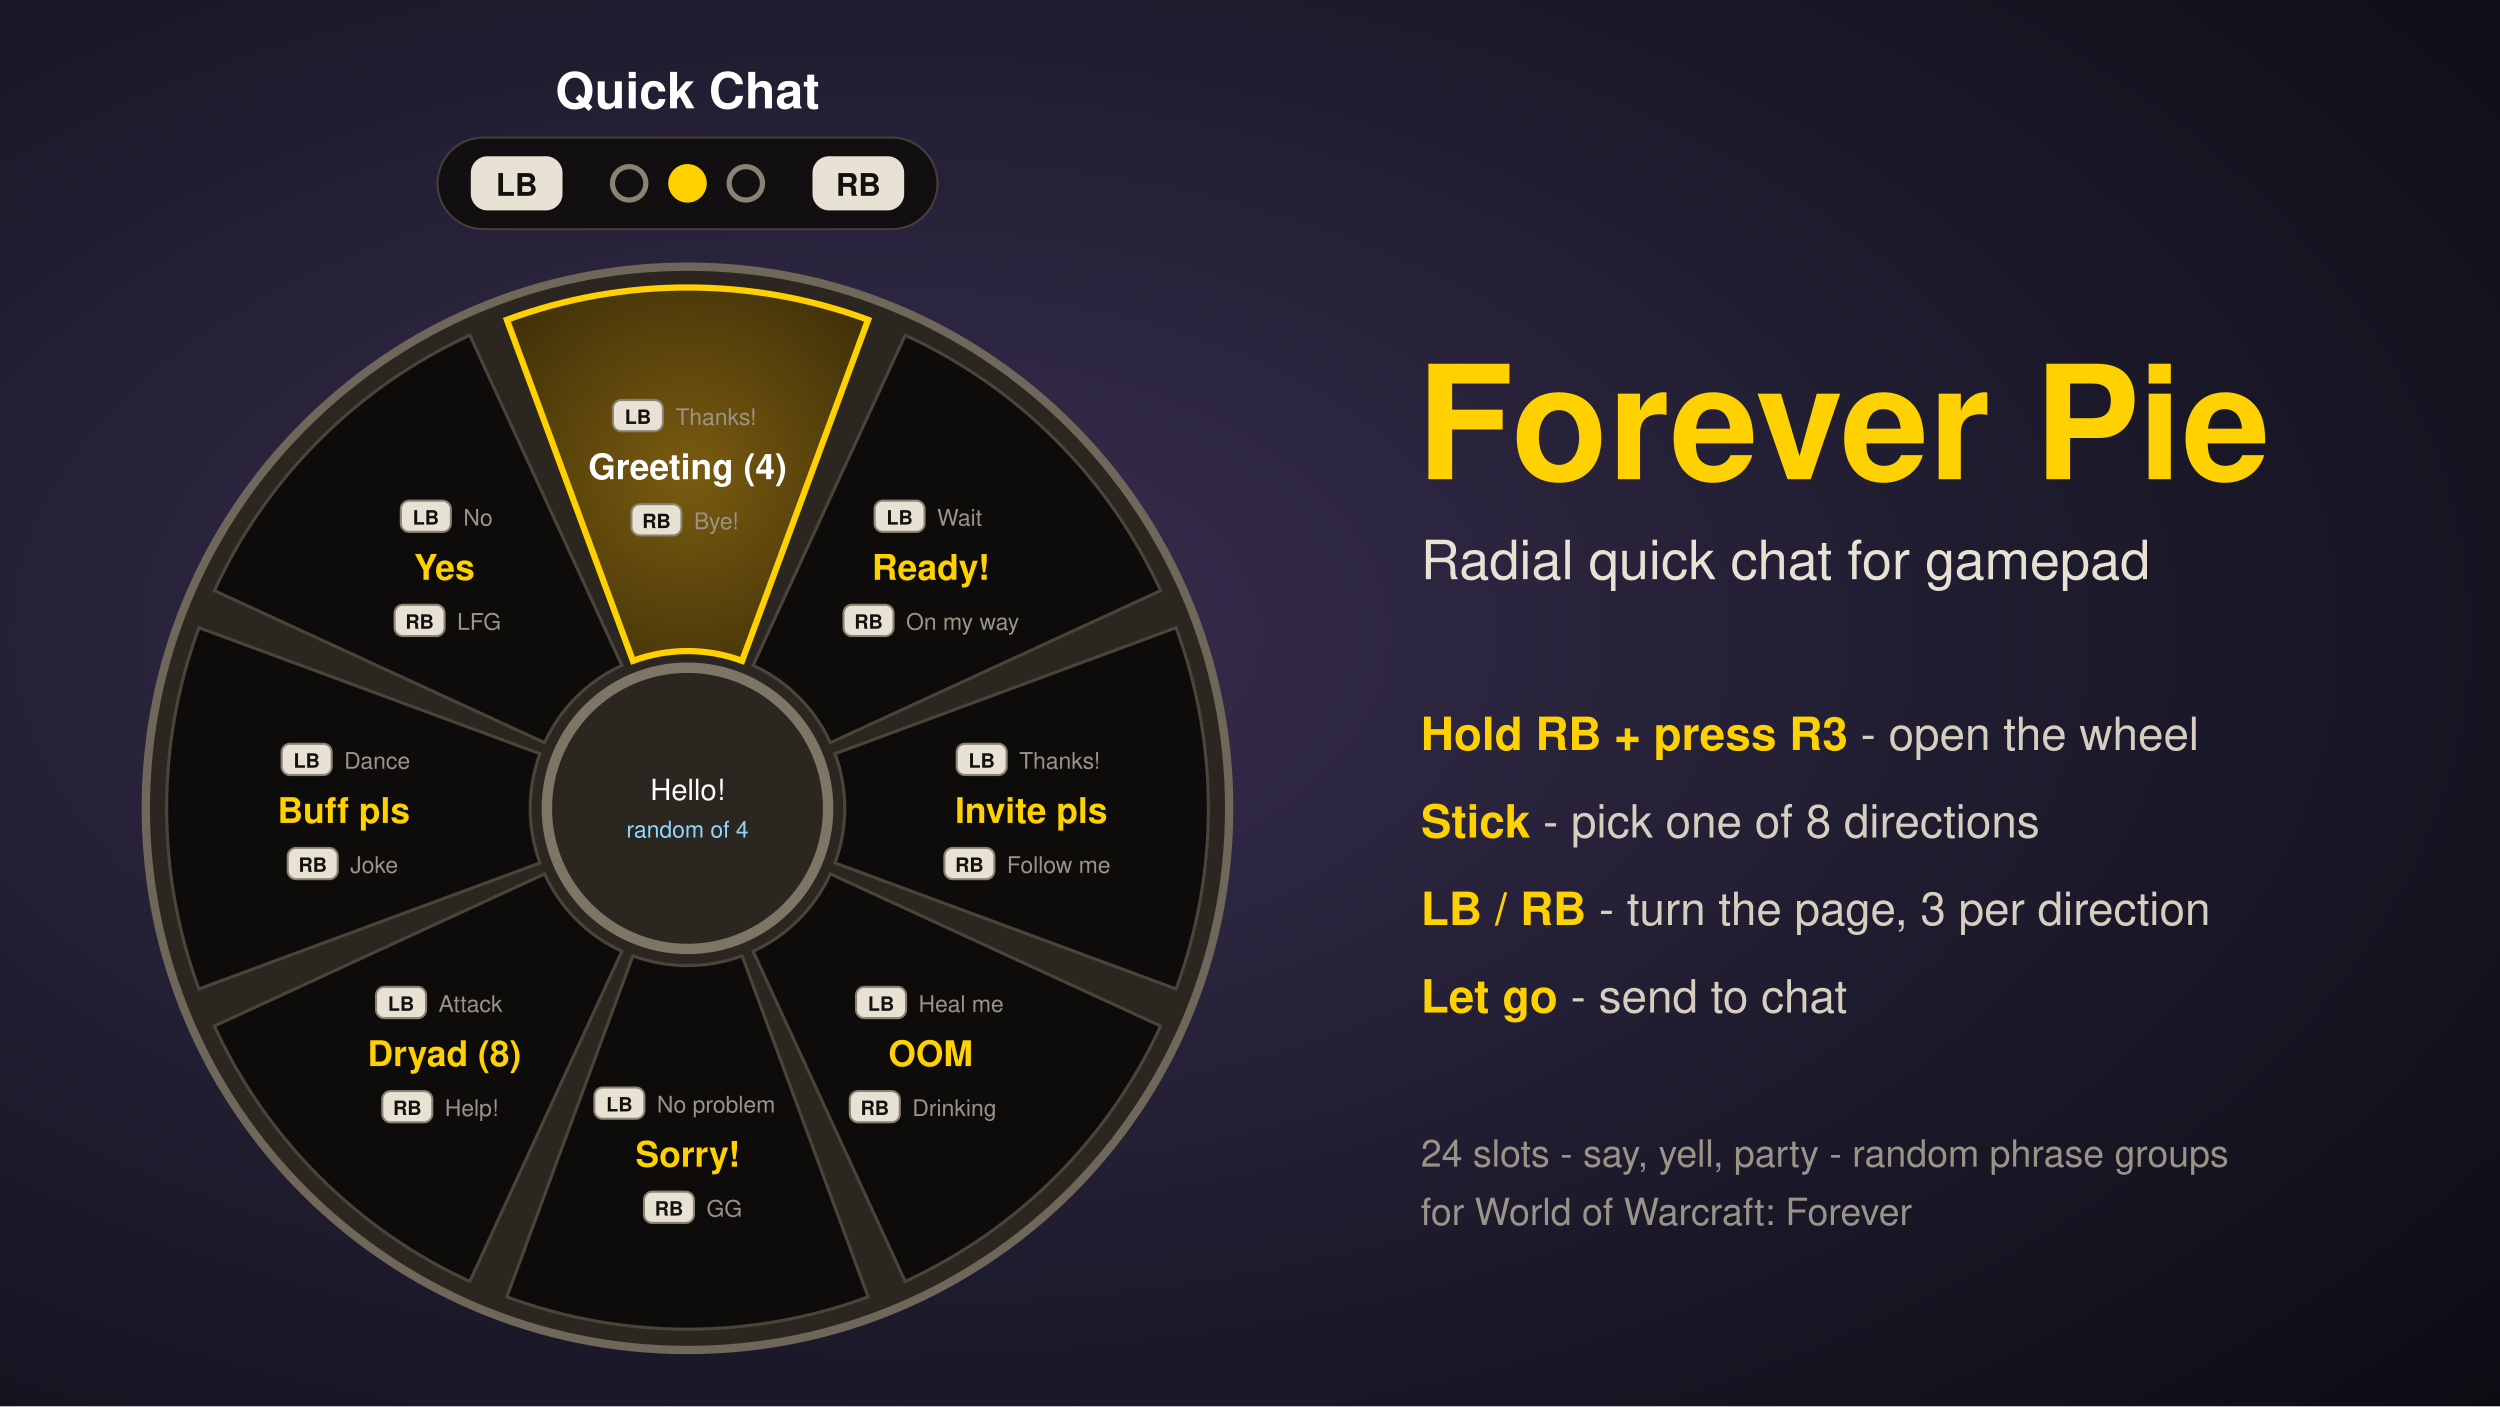
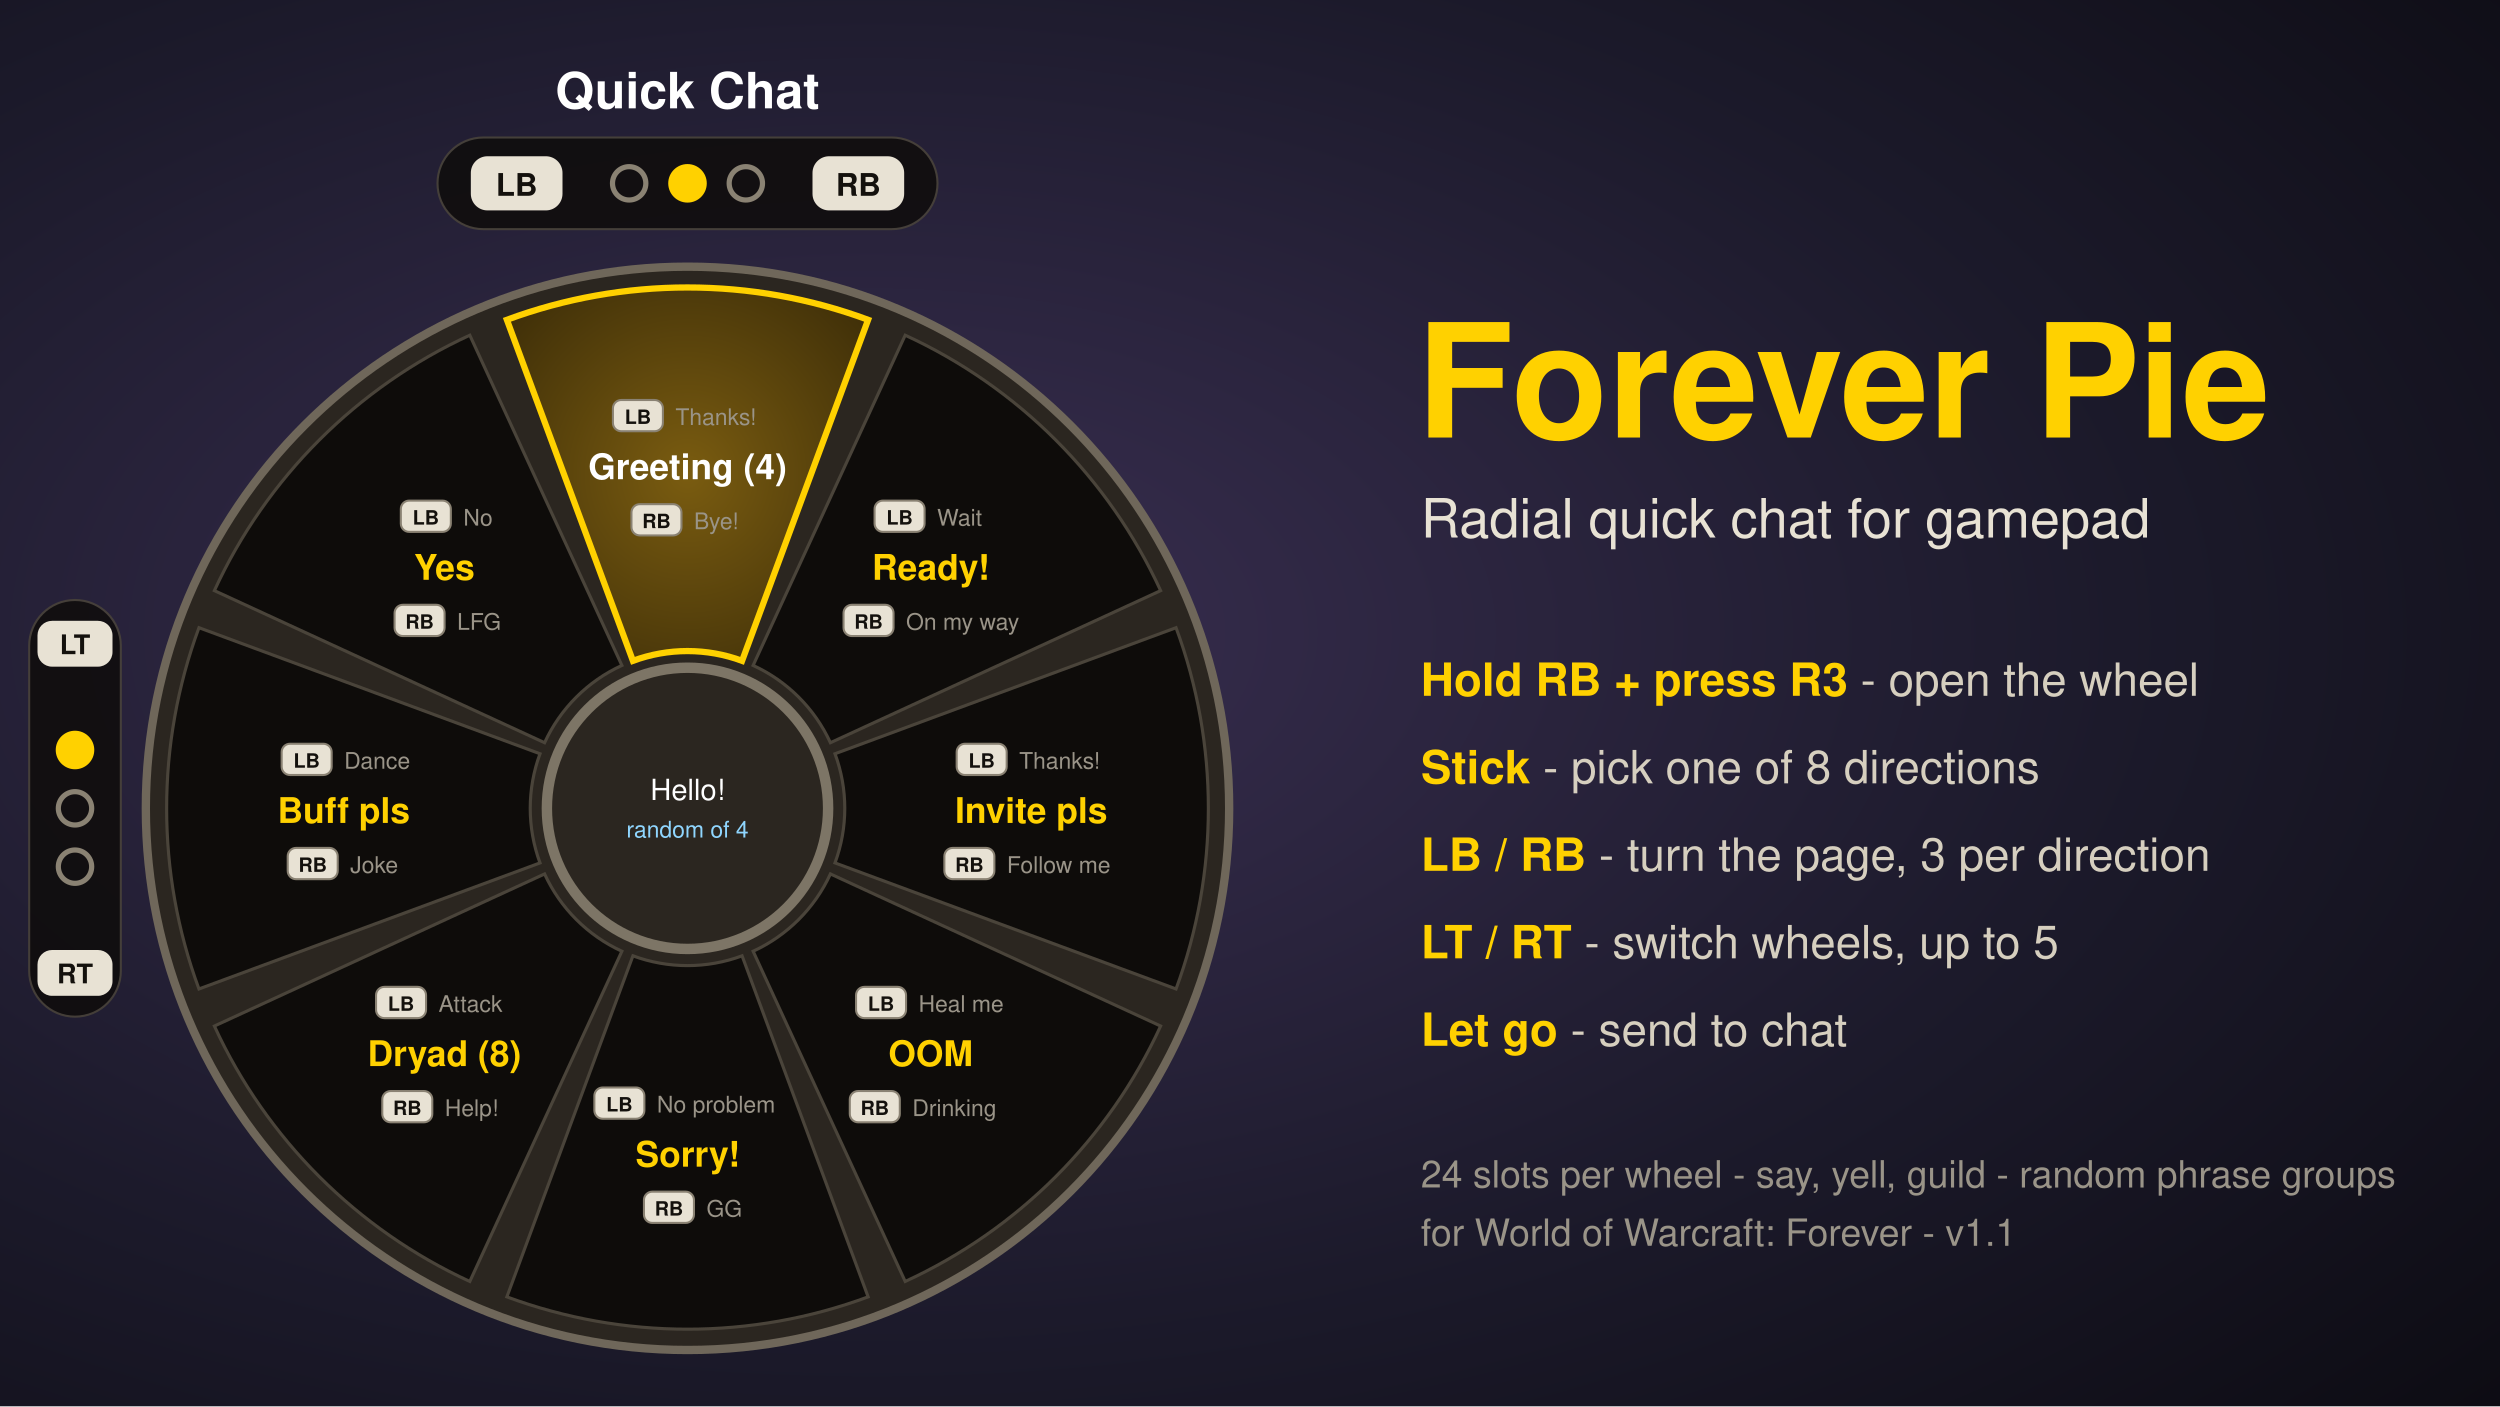
<svg xmlns="http://www.w3.org/2000/svg" width="1200" height="675" viewBox="0 0 1200 675" font-family="Helvetica Neue, Helvetica, Arial, sans-serif">
  <defs>
    <radialGradient id="bg" cx="35%" cy="45%" r="90%">
      <stop offset="0" stop-color="#3a2f52" />
      <stop offset="0.55" stop-color="#1c1a2b" />
      <stop offset="1" stop-color="#0b0a10" />
    </radialGradient>
    <radialGradient id="hl" cx="50%" cy="50%" r="70%">
      <stop offset="0" stop-color="#7a5c10" />
      <stop offset="1" stop-color="#3b2c08" />
    </radialGradient>
  </defs>
  <rect width="1200" height="675" fill="url(#bg)" />
  <text x="330" y="52" text-anchor="middle" font-size="24" font-weight="700" fill="#ffffff">Quick Chat</text>
  <rect x="210" y="66" width="240" height="44" rx="22" fill="#0e0c0a" opacity="0.85" stroke="#4a443a" />
  <rect x="226" y="75" width="44" height="26" rx="8" fill="#e8e2d4" />
  <text x="248" y="94" text-anchor="middle" font-size="15" font-weight="800" fill="#14110d">LB</text>
  <rect x="390" y="75" width="44" height="26" rx="8" fill="#e8e2d4" />
  <text x="412" y="94" text-anchor="middle" font-size="15" font-weight="800" fill="#14110d">RB</text>
  <circle cx="302" cy="88" r="8" fill="none" stroke="#8a8273" stroke-width="2.5" />
  <circle cx="330" cy="88" r="8" fill="#ffd100" stroke="#ffd100" stroke-width="2.5" />
  <circle cx="358" cy="88" r="8" fill="none" stroke="#8a8273" stroke-width="2.5" />
+   <rect x="14" y="288" width="44" height="200" rx="22" fill="#0e0c0a" opacity="0.85" stroke="#4a443a" />
+   <rect x="18" y="298" width="36" height="22" rx="7" fill="#e8e2d4" />
+   <text x="36" y="314" text-anchor="middle" font-size="13" font-weight="800" fill="#14110d">LT</text>
+   <rect x="18" y="456" width="36" height="22" rx="7" fill="#e8e2d4" />
+   <text x="36" y="472" text-anchor="middle" font-size="13" font-weight="800" fill="#14110d">RT</text>
+   <circle cx="36" cy="360" r="8" fill="#ffd100" stroke="#ffd100" stroke-width="2.5" />
+   <circle cx="36" cy="388" r="8" fill="none" stroke="#8a8273" stroke-width="2.5" />
+   <circle cx="36" cy="416" r="8" fill="none" stroke="#8a8273" stroke-width="2.5" />
  <circle cx="330" cy="388" r="260" fill="#2b2620" stroke="#6f675a" stroke-width="4" />
  <path d="M564.5,474.7 A250,250 0 0 0 564.5,301.3 L400.8,361.8 A75.5,75.5 0 0 1 400.8,414.2 Z" fill="#0e0c0a" stroke="#4a443a" stroke-width="1.5" />
  <rect x="459.2" y="357.0" width="24.0" height="15.0" rx="4.0" fill="#e8e2d4" stroke="#8a8273" stroke-width="1" />
  <text x="471.2" y="368.5" text-anchor="middle" font-size="9.5" font-weight="800" fill="#14110d">LB</text>
  <text x="489.2" y="369.0" font-size="11.0" font-weight="400" fill="#9a9488">Thanks!</text>
  <text x="495.0" y="395.0" text-anchor="middle" font-size="17.0" font-weight="700" fill="#ffd100">Invite pls</text>
  <rect x="453.3" y="407.0" width="24.0" height="15.0" rx="4.0" fill="#e8e2d4" stroke="#8a8273" stroke-width="1" />
  <text x="465.3" y="418.5" text-anchor="middle" font-size="9.5" font-weight="800" fill="#14110d">RB</text>
  <text x="483.3" y="419.0" font-size="11.0" font-weight="400" fill="#9a9488">Follow me</text>
  <path d="M557.1,283.5 A250,250 0 0 0 434.5,160.9 L361.5,319.4 A75.5,75.5 0 0 1 398.6,356.5 Z" fill="#0e0c0a" stroke="#4a443a" stroke-width="1.5" />
  <rect x="419.8" y="240.3" width="24.0" height="15.0" rx="4.0" fill="#e8e2d4" stroke="#8a8273" stroke-width="1" />
  <text x="431.8" y="251.8" text-anchor="middle" font-size="9.5" font-weight="800" fill="#14110d">LB</text>
  <text x="449.8" y="252.3" font-size="11.0" font-weight="400" fill="#9a9488">Wait</text>
  <text x="446.7" y="278.3" text-anchor="middle" font-size="17.0" font-weight="700" fill="#ffd100">Ready!</text>
  <rect x="404.9" y="290.3" width="24.0" height="15.0" rx="4.0" fill="#e8e2d4" stroke="#8a8273" stroke-width="1" />
  <text x="416.9" y="301.8" text-anchor="middle" font-size="9.5" font-weight="800" fill="#14110d">RB</text>
  <text x="434.9" y="302.3" font-size="11.0" font-weight="400" fill="#9a9488">On my way</text>
  <path d="M416.7,153.5 A250,250 0 0 0 243.3,153.5 L303.8,317.2 A75.5,75.5 0 0 1 356.2,317.2 Z" fill="url(#hl)" stroke="#ffd100" stroke-width="3" />
  <rect x="294.2" y="192.0" width="24.0" height="15.0" rx="4.0" fill="#e8e2d4" stroke="#8a8273" stroke-width="1" />
  <text x="306.2" y="203.5" text-anchor="middle" font-size="9.5" font-weight="800" fill="#14110d">LB</text>
  <text x="324.2" y="204.0" font-size="11.0" font-weight="400" fill="#9a9488">Thanks!</text>
  <text x="330.0" y="230.0" text-anchor="middle" font-size="17.0" font-weight="700" fill="#ffffff">Greeting (4)</text>
  <rect x="303.1" y="242.0" width="24.0" height="15.0" rx="4.0" fill="#e8e2d4" stroke="#8a8273" stroke-width="1" />
  <text x="315.1" y="253.5" text-anchor="middle" font-size="9.5" font-weight="800" fill="#14110d">RB</text>
  <text x="333.1" y="254.0" font-size="11.0" font-weight="400" fill="#9a9488">Bye!</text>
  <path d="M225.5,160.9 A250,250 0 0 0 102.9,283.5 L261.4,356.5 A75.5,75.5 0 0 1 298.5,319.4 Z" fill="#0e0c0a" stroke="#4a443a" stroke-width="1.5" />
  <rect x="192.4" y="240.3" width="24.0" height="15.0" rx="4.0" fill="#e8e2d4" stroke="#8a8273" stroke-width="1" />
  <text x="204.4" y="251.8" text-anchor="middle" font-size="9.5" font-weight="800" fill="#14110d">LB</text>
  <text x="222.4" y="252.3" font-size="11.0" font-weight="400" fill="#9a9488">No</text>
  <text x="213.3" y="278.3" text-anchor="middle" font-size="17.0" font-weight="700" fill="#ffd100">Yes</text>
  <rect x="189.4" y="290.3" width="24.0" height="15.0" rx="4.0" fill="#e8e2d4" stroke="#8a8273" stroke-width="1" />
  <text x="201.4" y="301.8" text-anchor="middle" font-size="9.5" font-weight="800" fill="#14110d">RB</text>
  <text x="219.4" y="302.3" font-size="11.0" font-weight="400" fill="#9a9488">LFG</text>
  <path d="M95.5,301.3 A250,250 0 0 0 95.5,474.7 L259.2,414.2 A75.5,75.5 0 0 1 259.2,361.8 Z" fill="#0e0c0a" stroke="#4a443a" stroke-width="1.5" />
  <rect x="135.2" y="357.0" width="24.0" height="15.0" rx="4.0" fill="#e8e2d4" stroke="#8a8273" stroke-width="1" />
  <text x="147.2" y="368.5" text-anchor="middle" font-size="9.5" font-weight="800" fill="#14110d">LB</text>
  <text x="165.2" y="369.0" font-size="11.0" font-weight="400" fill="#9a9488">Dance</text>
  <text x="165.0" y="395.0" text-anchor="middle" font-size="17.0" font-weight="700" fill="#ffd100">Buff pls</text>
  <rect x="138.1" y="407.0" width="24.0" height="15.0" rx="4.0" fill="#e8e2d4" stroke="#8a8273" stroke-width="1" />
  <text x="150.1" y="418.5" text-anchor="middle" font-size="9.5" font-weight="800" fill="#14110d">RB</text>
  <text x="168.1" y="419.0" font-size="11.0" font-weight="400" fill="#9a9488">Joke</text>
  <path d="M102.9,492.5 A250,250 0 0 0 225.5,615.1 L298.5,456.6 A75.5,75.5 0 0 1 261.4,419.5 Z" fill="#0e0c0a" stroke="#4a443a" stroke-width="1.5" />
  <rect x="180.5" y="473.7" width="24.0" height="15.0" rx="4.0" fill="#e8e2d4" stroke="#8a8273" stroke-width="1" />
  <text x="192.5" y="485.2" text-anchor="middle" font-size="9.5" font-weight="800" fill="#14110d">LB</text>
  <text x="210.5" y="485.7" font-size="11.0" font-weight="400" fill="#9a9488">Attack</text>
  <text x="213.3" y="511.7" text-anchor="middle" font-size="17.0" font-weight="700" fill="#ffd100">Dryad (8)</text>
  <rect x="183.5" y="523.7" width="24.0" height="15.0" rx="4.0" fill="#e8e2d4" stroke="#8a8273" stroke-width="1" />
  <text x="195.5" y="535.2" text-anchor="middle" font-size="9.5" font-weight="800" fill="#14110d">RB</text>
  <text x="213.5" y="535.7" font-size="11.0" font-weight="400" fill="#9a9488">Help!</text>
  <path d="M243.3,622.5 A250,250 0 0 0 416.7,622.5 L356.2,458.8 A75.5,75.5 0 0 1 303.8,458.8 Z" fill="#0e0c0a" stroke="#4a443a" stroke-width="1.5" />
  <rect x="285.3" y="522.0" width="24.0" height="15.0" rx="4.0" fill="#e8e2d4" stroke="#8a8273" stroke-width="1" />
  <text x="297.3" y="533.5" text-anchor="middle" font-size="9.5" font-weight="800" fill="#14110d">LB</text>
  <text x="315.3" y="534.0" font-size="11.0" font-weight="400" fill="#9a9488">No problem</text>
  <text x="330.0" y="560.0" text-anchor="middle" font-size="17.0" font-weight="700" fill="#ffd100">Sorry!</text>
  <rect x="309.1" y="572.0" width="24.0" height="15.0" rx="4.0" fill="#e8e2d4" stroke="#8a8273" stroke-width="1" />
  <text x="321.1" y="583.5" text-anchor="middle" font-size="9.5" font-weight="800" fill="#14110d">RB</text>
  <text x="339.1" y="584.0" font-size="11.0" font-weight="400" fill="#9a9488">GG</text>
  <path d="M434.5,615.1 A250,250 0 0 0 557.1,492.5 L398.6,419.5 A75.5,75.5 0 0 1 361.5,456.6 Z" fill="#0e0c0a" stroke="#4a443a" stroke-width="1.5" />
  <rect x="410.9" y="473.7" width="24.0" height="15.0" rx="4.0" fill="#e8e2d4" stroke="#8a8273" stroke-width="1" />
  <text x="422.9" y="485.2" text-anchor="middle" font-size="9.5" font-weight="800" fill="#14110d">LB</text>
  <text x="440.9" y="485.7" font-size="11.0" font-weight="400" fill="#9a9488">Heal me</text>
  <text x="446.7" y="511.7" text-anchor="middle" font-size="17.0" font-weight="700" fill="#ffd100">OOM</text>
  <rect x="407.9" y="523.7" width="24.0" height="15.0" rx="4.0" fill="#e8e2d4" stroke="#8a8273" stroke-width="1" />
  <text x="419.9" y="535.2" text-anchor="middle" font-size="9.5" font-weight="800" fill="#14110d">RB</text>
  <text x="437.9" y="535.7" font-size="11.0" font-weight="400" fill="#9a9488">Drinking</text>
  <circle cx="330" cy="388" r="67.5" fill="none" stroke="#7d7566" stroke-width="5" />
  <text x="330" y="384" text-anchor="middle" font-size="14" fill="#ffffff">Hello!</text>
  <text x="330" y="402" text-anchor="middle" font-size="11" fill="#8fd6ff">random of 4</text>
-   <text x="680" y="230" font-size="76" font-weight="800" fill="#ffd100">Forever Pie</text>
-   <text x="682" y="278" font-size="26" fill="#e8e2d4">Radial quick chat for gamepad</text>
+   <text x="680" y="210" font-size="76" font-weight="800" fill="#ffd100">Forever Pie</text>
+   <text x="682" y="258" font-size="26" fill="#e8e2d4">Radial quick chat for gamepad</text>
  <g font-size="22" fill="#d6cfbf">
-     <text x="682" y="360">
+     <text x="682" y="334">
      <tspan fill="#ffd100" font-weight="700">Hold RB + press R3</tspan> - open the wheel</text>
-     <text x="682" y="402">
+     <text x="682" y="376">
      <tspan fill="#ffd100" font-weight="700">Stick</tspan> - pick one of 8 directions</text>
-     <text x="682" y="444">
+     <text x="682" y="418">
      <tspan fill="#ffd100" font-weight="700">LB / RB</tspan> - turn the page, 3 per direction</text>
-     <text x="682" y="486">
+     <text x="682" y="460">
+       <tspan fill="#ffd100" font-weight="700">LT / RT</tspan> - switch wheels, up to 5</text>
+     <text x="682" y="502">
      <tspan fill="#ffd100" font-weight="700">Let go</tspan> - send to chat</text>
  </g>
-   <text x="682" y="560" font-size="18" fill="#9a9488">24 slots - say, yell, party - random phrase groups</text>
-   <text x="682" y="588" font-size="18" fill="#9a9488">for World of Warcraft: Forever</text>
+   <text x="682" y="570" font-size="18" fill="#9a9488">24 slots per wheel - say, yell, guild - random phrase groups</text>
+   <text x="682" y="598" font-size="18" fill="#9a9488">for World of Warcraft: Forever - v1.1</text>
</svg>
